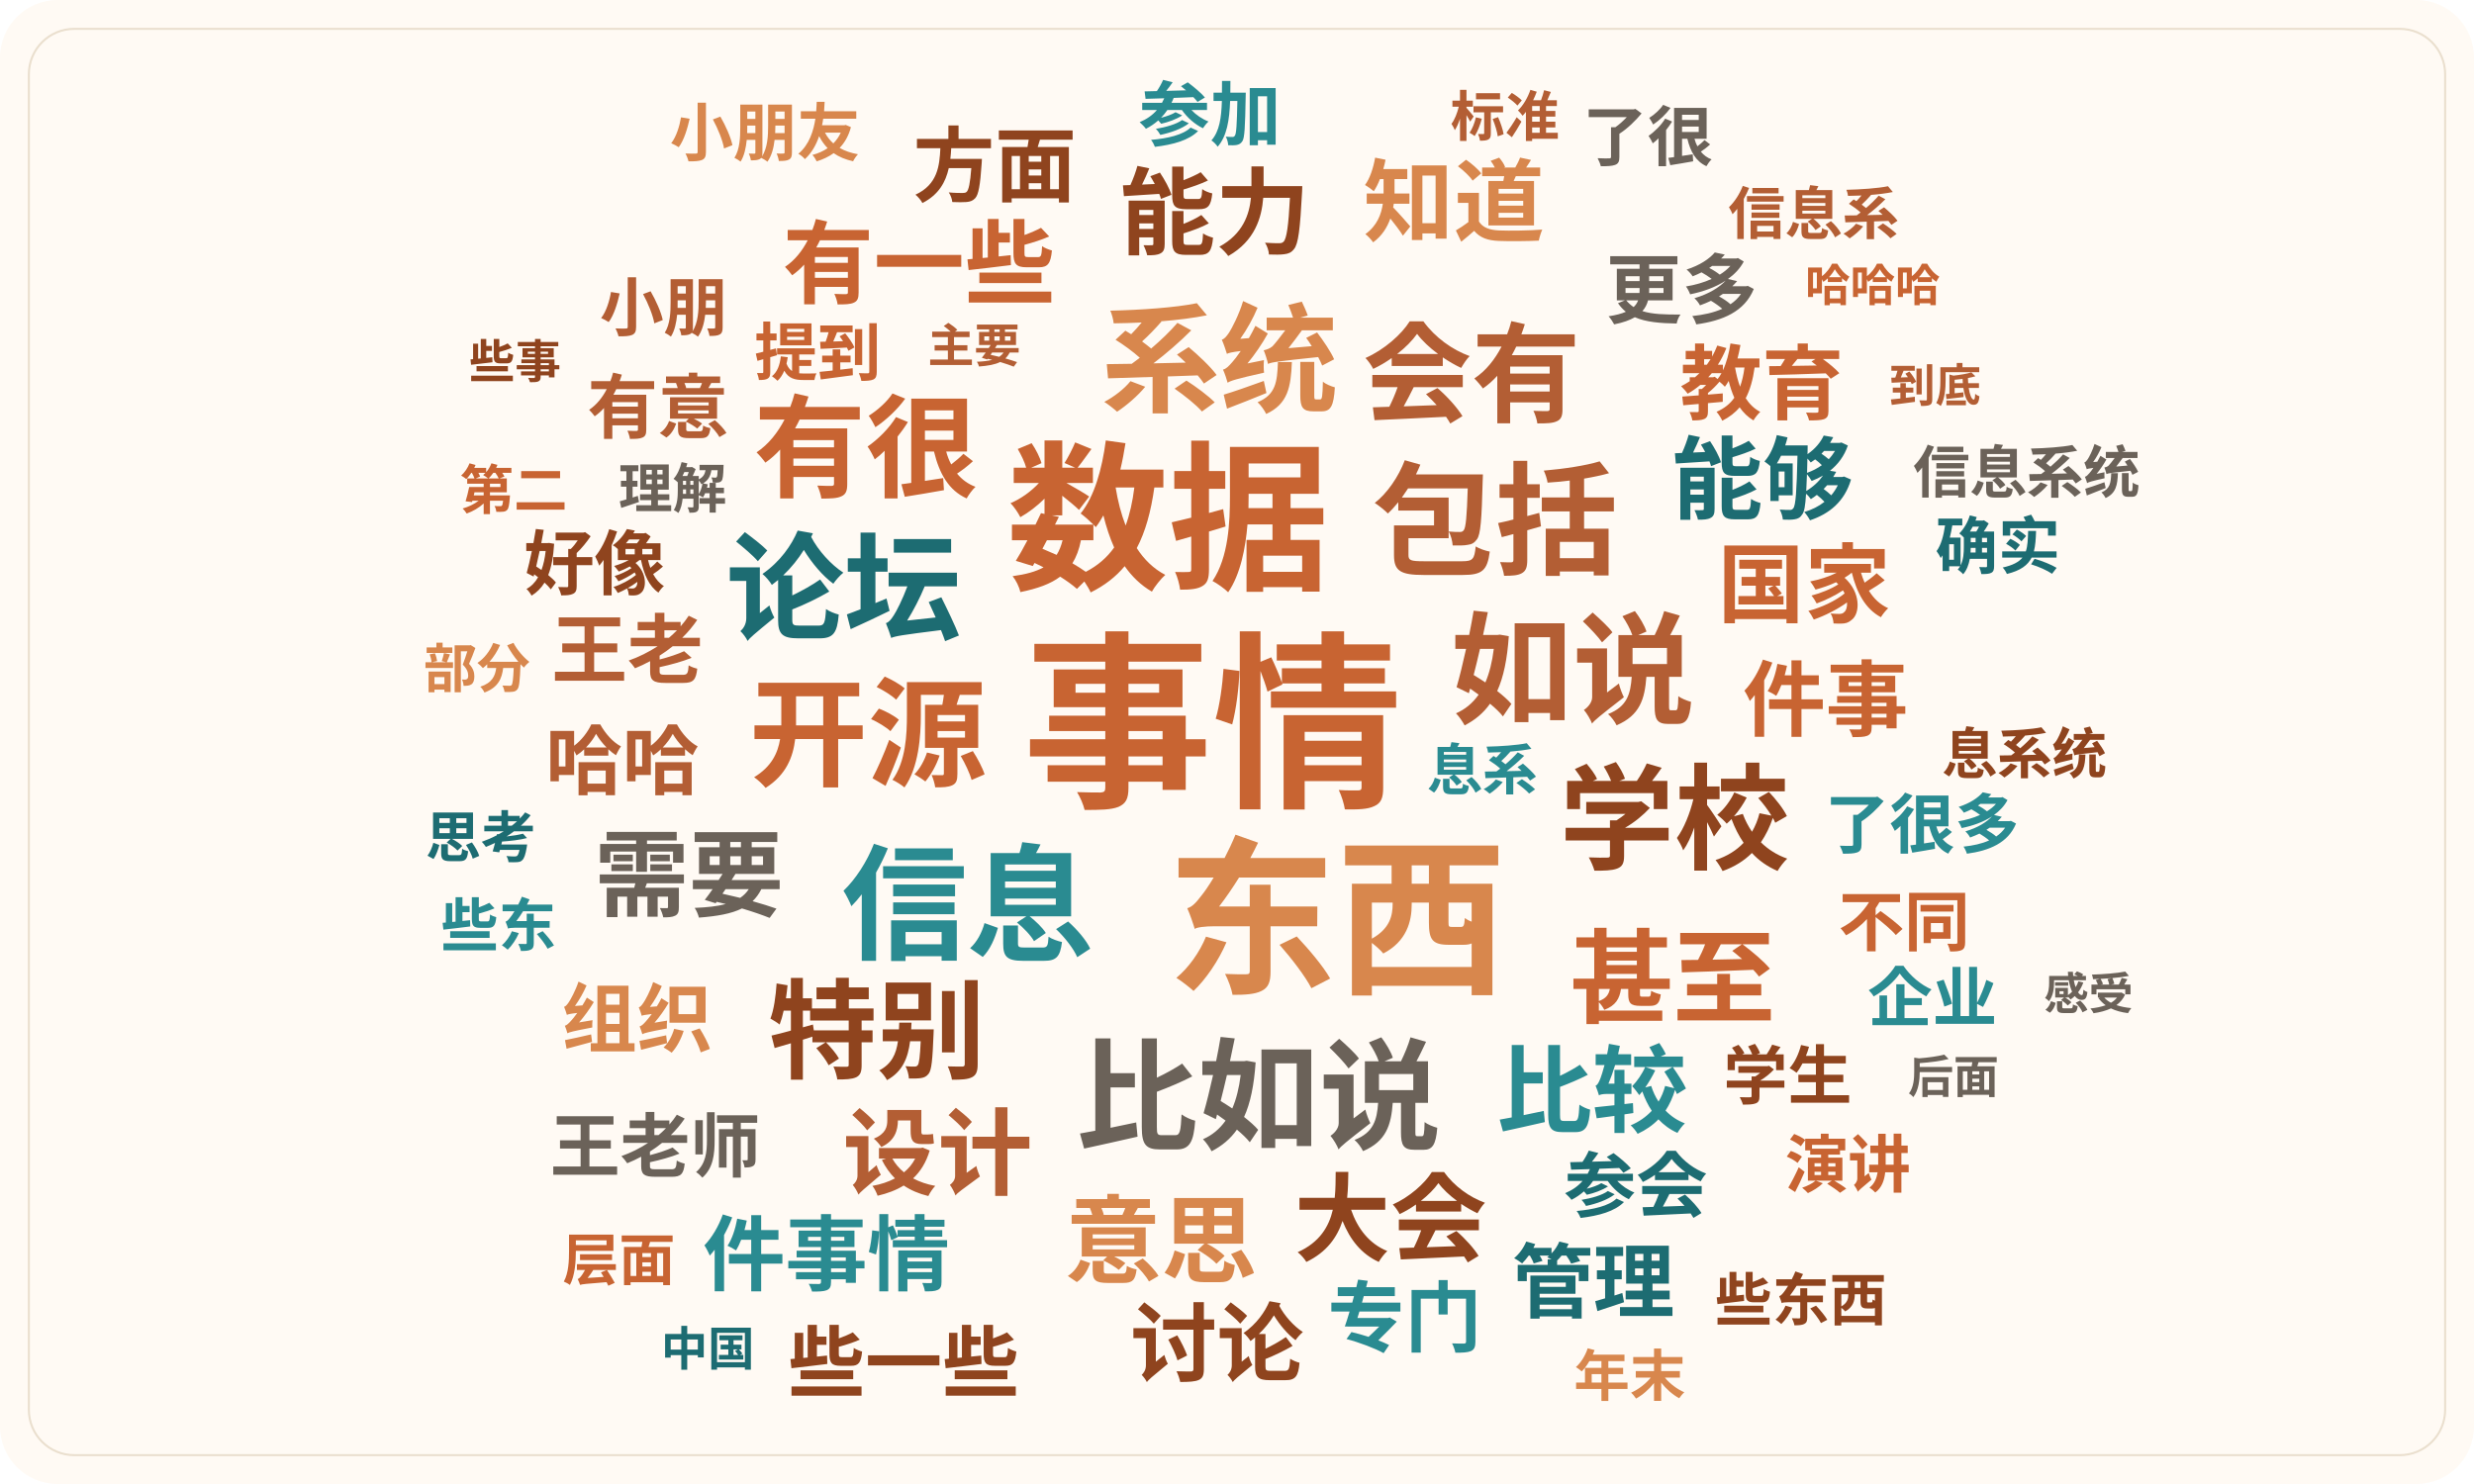
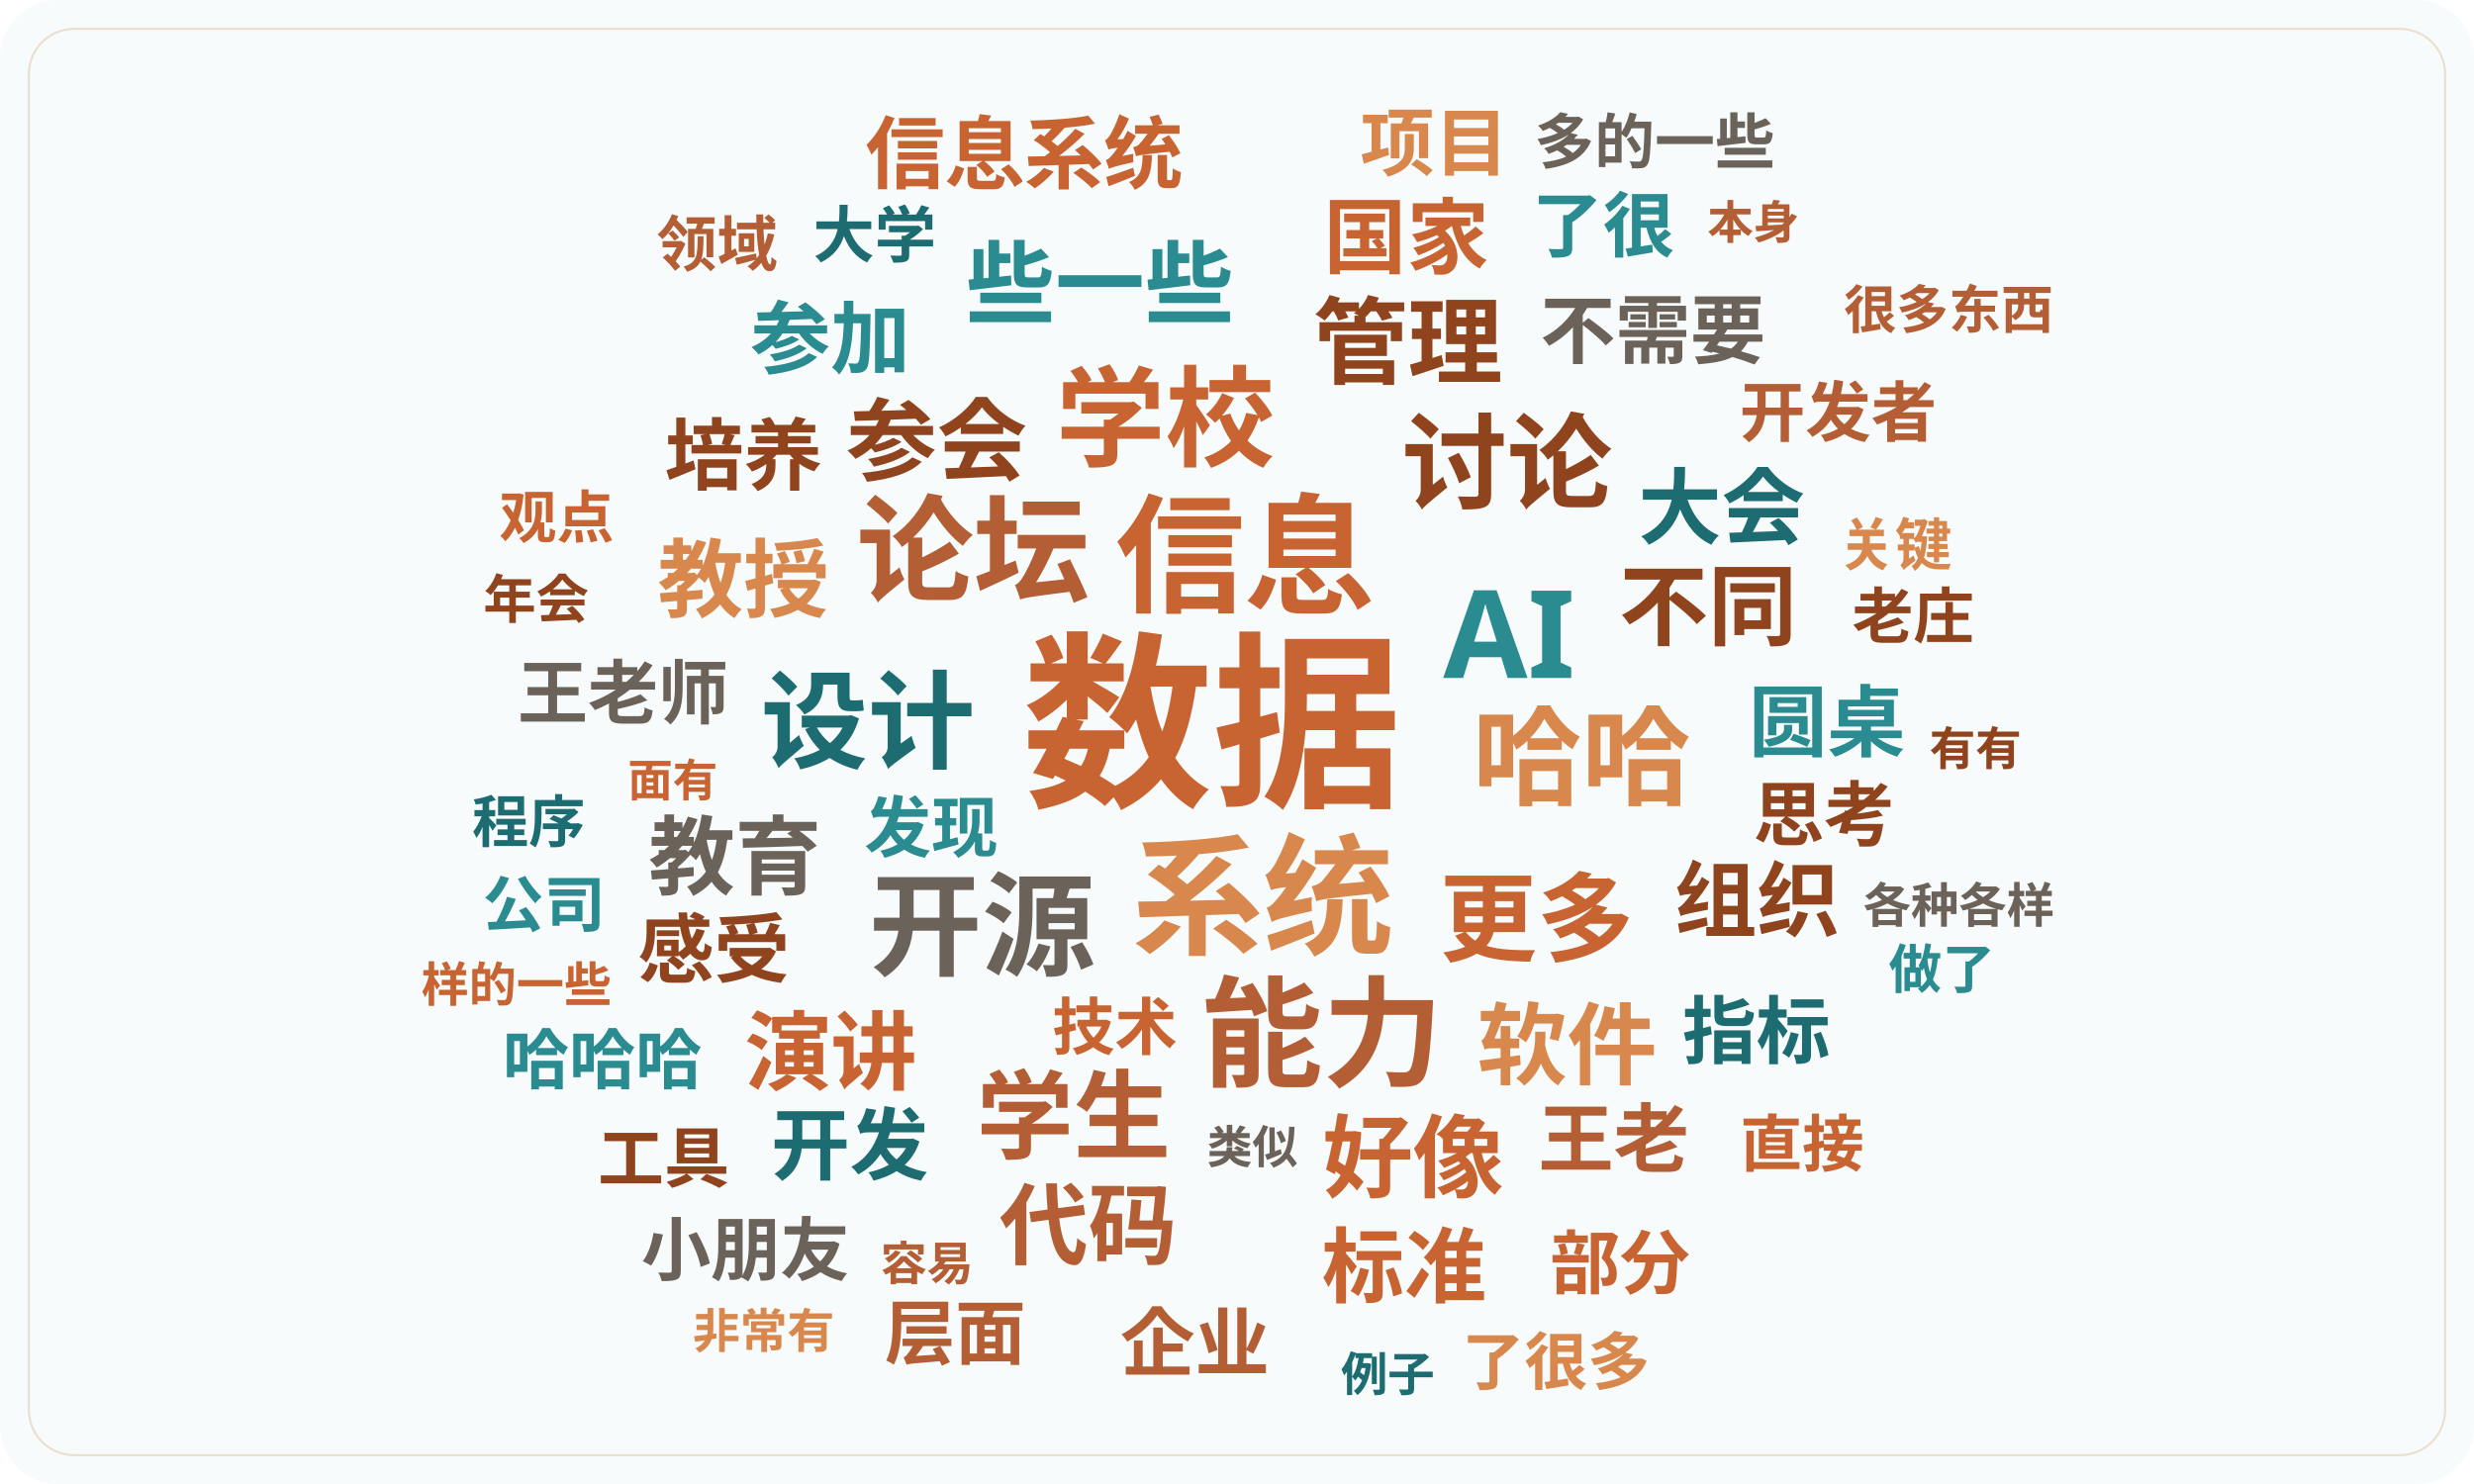
<svg xmlns="http://www.w3.org/2000/svg" viewBox="0 0 1200 720" width="1200" height="720" role="img" aria-labelledby="title desc">
-   <rect width="100%" height="100%" rx="28" fill="#fffaf4" />
+   <rect width="100%" height="100%" rx="28" fill="#f7fbfb" />
  <rect x="14" y="14" width="1172" height="692" rx="22" fill="none" stroke="#eadfce" />
-   <text x="1013.1" y="482.3" font-size="21.6" fill="#6b6259" text-anchor="middle" dominant-baseline="middle" font-family="IBM Plex Sans, PingFang SC, Hiragino Sans GB, Microsoft YaHei, sans-serif" font-weight="700">感受</text>
-   <text x="908.3" y="138.5" font-size="21.8" fill="#c86432" text-anchor="middle" dominant-baseline="middle" font-family="IBM Plex Sans, PingFang SC, Hiragino Sans GB, Microsoft YaHei, sans-serif" font-weight="700">哈哈哈</text>
-   <text x="947.5" y="522.6" font-size="22.0" fill="#6b6259" text-anchor="middle" dominant-baseline="middle" font-family="IBM Plex Sans, PingFang SC, Hiragino Sans GB, Microsoft YaHei, sans-serif" font-weight="700">后面</text>
-   <text x="938.7" y="187.2" font-size="22.2" fill="#b35e34" text-anchor="middle" dominant-baseline="middle" font-family="IBM Plex Sans, PingFang SC, Hiragino Sans GB, Microsoft YaHei, sans-serif" font-weight="700">到底</text>
-   <text x="249.8" y="175.6" font-size="22.3" fill="#8f441e" text-anchor="middle" dominant-baseline="middle" font-family="IBM Plex Sans, PingFang SC, Hiragino Sans GB, Microsoft YaHei, sans-serif" font-weight="700">些事</text>
-   <text x="472.5" y="167.9" font-size="22.5" fill="#b35e34" text-anchor="middle" dominant-baseline="middle" font-family="IBM Plex Sans, PingFang SC, Hiragino Sans GB, Microsoft YaHei, sans-serif" font-weight="700">主要</text>
-   <text x="343.3" y="654.6" font-size="22.7" fill="#1d6c72" text-anchor="middle" dominant-baseline="middle" font-family="IBM Plex Sans, PingFang SC, Hiragino Sans GB, Microsoft YaHei, sans-serif" font-weight="700">中国</text>
-   <text x="231.3" y="324.5" font-size="25.8" fill="#d8874d" text-anchor="middle" dominant-baseline="middle" font-family="IBM Plex Sans, PingFang SC, Hiragino Sans GB, Microsoft YaHei, sans-serif" font-weight="700">部分</text>
-   <text x="249.2" y="238.0" font-size="26.0" fill="#c86432" text-anchor="middle" dominant-baseline="middle" font-family="IBM Plex Sans, PingFang SC, Hiragino Sans GB, Microsoft YaHei, sans-serif" font-weight="700">第二</text>
-   <text x="326.2" y="237.3" font-size="26.2" fill="#6b6259" text-anchor="middle" dominant-baseline="middle" font-family="IBM Plex Sans, PingFang SC, Hiragino Sans GB, Microsoft YaHei, sans-serif" font-weight="700">理解</text>
-   <text x="730.0" y="56.8" font-size="26.4" fill="#b35e34" text-anchor="middle" dominant-baseline="middle" font-family="IBM Plex Sans, PingFang SC, Hiragino Sans GB, Microsoft YaHei, sans-serif" font-weight="700">标准</text>
-   <text x="982.0" y="365.9" font-size="26.6" fill="#8f441e" text-anchor="middle" dominant-baseline="middle" font-family="IBM Plex Sans, PingFang SC, Hiragino Sans GB, Microsoft YaHei, sans-serif" font-weight="700">息系统</text>
-   <text x="719.0" y="373.7" font-size="26.7" fill="#2a8b91" text-anchor="middle" dominant-baseline="middle" font-family="IBM Plex Sans, PingFang SC, Hiragino Sans GB, Microsoft YaHei, sans-serif" font-weight="700">息系</text>
-   <text x="233.3" y="406.5" font-size="26.9" fill="#1d6c72" text-anchor="middle" dominant-baseline="middle" font-family="IBM Plex Sans, PingFang SC, Hiragino Sans GB, Microsoft YaHei, sans-serif" font-weight="700">思考</text>
-   <text x="790.5" y="667.8" font-size="27.1" fill="#d8874d" text-anchor="middle" dominant-baseline="middle" font-family="IBM Plex Sans, PingFang SC, Hiragino Sans GB, Microsoft YaHei, sans-serif" font-weight="700">年末</text>
-   <text x="300.2" y="611.5" font-size="27.3" fill="#c86432" text-anchor="middle" dominant-baseline="middle" font-family="IBM Plex Sans, PingFang SC, Hiragino Sans GB, Microsoft YaHei, sans-serif" font-weight="700">层面</text>
-   <text x="983.0" y="229.4" font-size="27.5" fill="#6b6259" text-anchor="middle" dominant-baseline="middle" font-family="IBM Plex Sans, PingFang SC, Hiragino Sans GB, Microsoft YaHei, sans-serif" font-weight="700">信息系统</text>
-   <text x="879.7" y="103.9" font-size="27.6" fill="#b35e34" text-anchor="middle" dominant-baseline="middle" font-family="IBM Plex Sans, PingFang SC, Hiragino Sans GB, Microsoft YaHei, sans-serif" font-weight="700">信息系</text>
-   <text x="873.5" y="631.0" font-size="27.8" fill="#8f441e" text-anchor="middle" dominant-baseline="middle" font-family="IBM Plex Sans, PingFang SC, Hiragino Sans GB, Microsoft YaHei, sans-serif" font-weight="700">些东西</text>
-   <text x="241.8" y="449.3" font-size="28.0" fill="#2a8b91" text-anchor="middle" dominant-baseline="middle" font-family="IBM Plex Sans, PingFang SC, Hiragino Sans GB, Microsoft YaHei, sans-serif" font-weight="700">些东</text>
-   <text x="969.1" y="265.2" font-size="30.3" fill="#1d6c72" text-anchor="middle" dominant-baseline="middle" font-family="IBM Plex Sans, PingFang SC, Hiragino Sans GB, Microsoft YaHei, sans-serif" font-weight="700">确实</text>
-   <text x="896.3" y="565.3" font-size="30.5" fill="#c86432" text-anchor="middle" dominant-baseline="middle" font-family="IBM Plex Sans, PingFang SC, Hiragino Sans GB, Microsoft YaHei, sans-serif" font-weight="700">演讲</text>
-   <text x="396.6" y="171.3" font-size="30.7" fill="#c86432" text-anchor="middle" dominant-baseline="middle" font-family="IBM Plex Sans, PingFang SC, Hiragino Sans GB, Microsoft YaHei, sans-serif" font-weight="700">提到</text>
-   <text x="371.1" y="64.8" font-size="30.8" fill="#d8874d" text-anchor="middle" dominant-baseline="middle" font-family="IBM Plex Sans, PingFang SC, Hiragino Sans GB, Microsoft YaHei, sans-serif" font-weight="700">小朋友</text>
-   <text x="321.9" y="149.6" font-size="31.0" fill="#b35e34" text-anchor="middle" dominant-baseline="middle" font-family="IBM Plex Sans, PingFang SC, Hiragino Sans GB, Microsoft YaHei, sans-serif" font-weight="700">小朋</text>
-   <text x="867.1" y="522.2" font-size="31.2" fill="#8f441e" text-anchor="middle" dominant-baseline="middle" font-family="IBM Plex Sans, PingFang SC, Hiragino Sans GB, Microsoft YaHei, sans-serif" font-weight="700">学生</text>
-   <text x="937.3" y="484.4" font-size="31.4" fill="#2a8b91" text-anchor="middle" dominant-baseline="middle" font-family="IBM Plex Sans, PingFang SC, Hiragino Sans GB, Microsoft YaHei, sans-serif" font-weight="700">企业</text>
-   <text x="932.3" y="400.3" font-size="31.6" fill="#2a8b91" text-anchor="middle" dominant-baseline="middle" font-family="IBM Plex Sans, PingFang SC, Hiragino Sans GB, Microsoft YaHei, sans-serif" font-weight="700">了很多</text>
-   <text x="799.1" y="66.7" font-size="31.7" fill="#6b6259" text-anchor="middle" dominant-baseline="middle" font-family="IBM Plex Sans, PingFang SC, Hiragino Sans GB, Microsoft YaHei, sans-serif" font-weight="700">了很</text>
-   <text x="923.6" y="447.6" font-size="31.9" fill="#c86432" text-anchor="middle" dominant-baseline="middle" font-family="IBM Plex Sans, PingFang SC, Hiragino Sans GB, Microsoft YaHei, sans-serif" font-weight="700">不同</text>
-   <text x="317.8" y="556.5" font-size="34.0" fill="#6b6259" text-anchor="middle" dominant-baseline="middle" font-family="IBM Plex Sans, PingFang SC, Hiragino Sans GB, Microsoft YaHei, sans-serif" font-weight="700">王老师</text>
-   <text x="319.1" y="197.9" font-size="34.2" fill="#b35e34" text-anchor="middle" dominant-baseline="middle" font-family="IBM Plex Sans, PingFang SC, Hiragino Sans GB, Microsoft YaHei, sans-serif" font-weight="700">有意</text>
-   <text x="288.3" y="273.8" font-size="34.3" fill="#8f441e" text-anchor="middle" dominant-baseline="middle" font-family="IBM Plex Sans, PingFang SC, Hiragino Sans GB, Microsoft YaHei, sans-serif" font-weight="700">好像</text>
-   <text x="586.9" y="56.0" font-size="34.5" fill="#2a8b91" text-anchor="middle" dominant-baseline="middle" font-family="IBM Plex Sans, PingFang SC, Hiragino Sans GB, Microsoft YaHei, sans-serif" font-weight="700">参加</text>
-   <text x="793.5" y="575.6" font-size="34.7" fill="#1d6c72" text-anchor="middle" dominant-baseline="middle" font-family="IBM Plex Sans, PingFang SC, Hiragino Sans GB, Microsoft YaHei, sans-serif" font-weight="700">参会</text>
-   <text x="309.0" y="494.7" font-size="36.6" fill="#d8874d" text-anchor="middle" dominant-baseline="middle" font-family="IBM Plex Sans, PingFang SC, Hiragino Sans GB, Microsoft YaHei, sans-serif" font-weight="700">组织</text>
-   <text x="304.3" y="315.7" font-size="36.8" fill="#b35e34" text-anchor="middle" dominant-baseline="middle" font-family="IBM Plex Sans, PingFang SC, Hiragino Sans GB, Microsoft YaHei, sans-serif" font-weight="700">王老</text>
-   <text x="815.8" y="141.1" font-size="37.0" fill="#6b6259" text-anchor="middle" dominant-baseline="middle" font-family="IBM Plex Sans, PingFang SC, Hiragino Sans GB, Microsoft YaHei, sans-serif" font-weight="700">更多</text>
-   <text x="301.8" y="369.5" font-size="37.2" fill="#b35e34" text-anchor="middle" dominant-baseline="middle" font-family="IBM Plex Sans, PingFang SC, Hiragino Sans GB, Microsoft YaHei, sans-serif" font-weight="700">哈哈</text>
-   <text x="438.3" y="661.5" font-size="37.4" fill="#8f441e" text-anchor="middle" dominant-baseline="middle" font-family="IBM Plex Sans, PingFang SC, Hiragino Sans GB, Microsoft YaHei, sans-serif" font-weight="700">些一些</text>
-   <text x="681.4" y="639.8" font-size="37.5" fill="#2a8b91" text-anchor="middle" dominant-baseline="middle" font-family="IBM Plex Sans, PingFang SC, Hiragino Sans GB, Microsoft YaHei, sans-serif" font-weight="700">专门</text>
-   <text x="772.8" y="622.4" font-size="39.4" fill="#1d6c72" text-anchor="middle" dominant-baseline="middle" font-family="IBM Plex Sans, PingFang SC, Hiragino Sans GB, Microsoft YaHei, sans-serif" font-weight="700">管理</text>
-   <text x="482.5" y="80.8" font-size="39.6" fill="#8f441e" text-anchor="middle" dominant-baseline="middle" font-family="IBM Plex Sans, PingFang SC, Hiragino Sans GB, Microsoft YaHei, sans-serif" font-weight="700">方面</text>
-   <text x="854.6" y="186.5" font-size="39.7" fill="#c86432" text-anchor="middle" dominant-baseline="middle" font-family="IBM Plex Sans, PingFang SC, Hiragino Sans GB, Microsoft YaHei, sans-serif" font-weight="700">教育</text>
-   <text x="400.8" y="609.0" font-size="39.9" fill="#2a8b91" text-anchor="middle" dominant-baseline="middle" font-family="IBM Plex Sans, PingFang SC, Hiragino Sans GB, Microsoft YaHei, sans-serif" font-weight="700">件事情</text>
-   <text x="885.5" y="339.9" font-size="40.1" fill="#c86432" text-anchor="middle" dominant-baseline="middle" font-family="IBM Plex Sans, PingFang SC, Hiragino Sans GB, Microsoft YaHei, sans-serif" font-weight="700">件事</text>
-   <text x="590.3" y="652.4" font-size="41.9" fill="#8f441e" text-anchor="middle" dominant-baseline="middle" font-family="IBM Plex Sans, PingFang SC, Hiragino Sans GB, Microsoft YaHei, sans-serif" font-weight="700">讨论</text>
-   <text x="875.2" y="284.0" font-size="42.0" fill="#c86432" text-anchor="middle" dominant-baseline="middle" font-family="IBM Plex Sans, PingFang SC, Hiragino Sans GB, Microsoft YaHei, sans-serif" font-weight="700">国家</text>
-   <text x="854.9" y="233.0" font-size="43.8" fill="#1d6c72" text-anchor="middle" dominant-baseline="middle" font-family="IBM Plex Sans, PingFang SC, Hiragino Sans GB, Microsoft YaHei, sans-serif" font-weight="700">能够</text>
-   <text x="705.2" y="98.4" font-size="43.9" fill="#d8874d" text-anchor="middle" dominant-baseline="middle" font-family="IBM Plex Sans, PingFang SC, Hiragino Sans GB, Microsoft YaHei, sans-serif" font-weight="700">知道</text>
-   <text x="445.8" y="128.3" font-size="44.1" fill="#c86432" text-anchor="middle" dominant-baseline="middle" font-family="IBM Plex Sans, PingFang SC, Hiragino Sans GB, Microsoft YaHei, sans-serif" font-weight="700">有一些</text>
-   <text x="334.2" y="425.0" font-size="45.8" fill="#6b6259" text-anchor="middle" dominant-baseline="middle" font-family="IBM Plex Sans, PingFang SC, Hiragino Sans GB, Microsoft YaHei, sans-serif" font-weight="700">需要</text>
-   <text x="454.8" y="560.0" font-size="46.0" fill="#b35e34" text-anchor="middle" dominant-baseline="middle" font-family="IBM Plex Sans, PingFang SC, Hiragino Sans GB, Microsoft YaHei, sans-serif" font-weight="700">设计</text>
-   <text x="589.4" y="103.7" font-size="46.1" fill="#8f441e" text-anchor="middle" dominant-baseline="middle" font-family="IBM Plex Sans, PingFang SC, Hiragino Sans GB, Microsoft YaHei, sans-serif" font-weight="700">能力</text>
-   <text x="772.2" y="529.6" font-size="46.3" fill="#2a8b91" text-anchor="middle" dominant-baseline="middle" font-family="IBM Plex Sans, PingFang SC, Hiragino Sans GB, Microsoft YaHei, sans-serif" font-weight="700">比较</text>
-   <text x="563.2" y="602.5" font-size="46.5" fill="#d8874d" text-anchor="middle" dominant-baseline="middle" font-family="IBM Plex Sans, PingFang SC, Hiragino Sans GB, Microsoft YaHei, sans-serif" font-weight="700">意思</text>
-   <text x="674.4" y="591.9" font-size="46.7" fill="#8f441e" text-anchor="middle" dominant-baseline="middle" font-family="IBM Plex Sans, PingFang SC, Hiragino Sans GB, Microsoft YaHei, sans-serif" font-weight="700">大会</text>
-   <text x="811.4" y="475.0" font-size="49.7" fill="#c86432" text-anchor="middle" dominant-baseline="middle" font-family="IBM Plex Sans, PingFang SC, Hiragino Sans GB, Microsoft YaHei, sans-serif" font-weight="700">甚至</text>
-   <text x="425.4" y="500.7" font-size="52.6" fill="#8f441e" text-anchor="middle" dominant-baseline="middle" font-family="IBM Plex Sans, PingFang SC, Hiragino Sans GB, Microsoft YaHei, sans-serif" font-weight="700">特别</text>
-   <text x="713.8" y="182.2" font-size="52.8" fill="#b35e34" text-anchor="middle" dominant-baseline="middle" font-family="IBM Plex Sans, PingFang SC, Hiragino Sans GB, Microsoft YaHei, sans-serif" font-weight="700">会有</text>
-   <text x="419.9" y="218.0" font-size="54.3" fill="#c86432" text-anchor="middle" dominant-baseline="middle" font-family="IBM Plex Sans, PingFang SC, Hiragino Sans GB, Microsoft YaHei, sans-serif" font-weight="700">有很</text>
-   <text x="812.2" y="397.9" font-size="55.8" fill="#8f441e" text-anchor="middle" dominant-baseline="middle" font-family="IBM Plex Sans, PingFang SC, Hiragino Sans GB, Microsoft YaHei, sans-serif" font-weight="700">学校</text>
-   <text x="409.4" y="286.2" font-size="57.2" fill="#1d6c72" text-anchor="middle" dominant-baseline="middle" font-family="IBM Plex Sans, PingFang SC, Hiragino Sans GB, Microsoft YaHei, sans-serif" font-weight="700">论坛</text>
-   <text x="591.6" y="175.3" font-size="57.4" fill="#d8874d" text-anchor="middle" dominant-baseline="middle" font-family="IBM Plex Sans, PingFang SC, Hiragino Sans GB, Microsoft YaHei, sans-serif" font-weight="700">系统</text>
-   <text x="420.9" y="356.7" font-size="57.6" fill="#c86432" text-anchor="middle" dominant-baseline="middle" font-family="IBM Plex Sans, PingFang SC, Hiragino Sans GB, Microsoft YaHei, sans-serif" font-weight="700">开源</text>
-   <text x="610.4" y="532.6" font-size="59.0" fill="#6b6259" text-anchor="middle" dominant-baseline="middle" font-family="IBM Plex Sans, PingFang SC, Hiragino Sans GB, Microsoft YaHei, sans-serif" font-weight="700">比如说</text>
-   <text x="762.8" y="325.9" font-size="59.2" fill="#b35e34" text-anchor="middle" dominant-baseline="middle" font-family="IBM Plex Sans, PingFang SC, Hiragino Sans GB, Microsoft YaHei, sans-serif" font-weight="700">如说</text>
-   <text x="725.1" y="253.3" font-size="59.4" fill="#b35e34" text-anchor="middle" dominant-baseline="middle" font-family="IBM Plex Sans, PingFang SC, Hiragino Sans GB, Microsoft YaHei, sans-serif" font-weight="700">包括</text>
-   <text x="469.2" y="439.6" font-size="60.8" fill="#2a8b91" text-anchor="middle" dominant-baseline="middle" font-family="IBM Plex Sans, PingFang SC, Hiragino Sans GB, Microsoft YaHei, sans-serif" font-weight="700">信息</text>
-   <text x="566.7" y="252.8" font-size="78.2" fill="#c86432" text-anchor="middle" dominant-baseline="middle" font-family="IBM Plex Sans, PingFang SC, Hiragino Sans GB, Microsoft YaHei, sans-serif" font-weight="700">数据</text>
-   <text x="648.4" y="447.0" font-size="82.6" fill="#d8874d" text-anchor="middle" dominant-baseline="middle" font-family="IBM Plex Sans, PingFang SC, Hiragino Sans GB, Microsoft YaHei, sans-serif" font-weight="700">东西</text>
-   <text x="588.1" y="352.3" font-size="92.0" fill="#c86432" text-anchor="middle" dominant-baseline="middle" font-family="IBM Plex Sans, PingFang SC, Hiragino Sans GB, Microsoft YaHei, sans-serif" font-weight="700">事情</text>
+   <text x="326.3" y="378.8" font-size="21.8" fill="#c86432" text-anchor="middle" dominant-baseline="middle" font-family="IBM Plex Sans, PingFang SC, Hiragino Sans GB, Microsoft YaHei, sans-serif" font-weight="700">面有</text>
+   <text x="607.4" y="556.7" font-size="22.0" fill="#6b6259" text-anchor="middle" dominant-baseline="middle" font-family="IBM Plex Sans, PingFang SC, Hiragino Sans GB, Microsoft YaHei, sans-serif" font-weight="700">类似</text>
+   <text x="850.4" y="108.1" font-size="22.2" fill="#b35e34" text-anchor="middle" dominant-baseline="middle" font-family="IBM Plex Sans, PingFang SC, Hiragino Sans GB, Microsoft YaHei, sans-serif" font-weight="700">本身</text>
+   <text x="958.2" y="363.4" font-size="22.3" fill="#8f441e" text-anchor="middle" dominant-baseline="middle" font-family="IBM Plex Sans, PingFang SC, Hiragino Sans GB, Microsoft YaHei, sans-serif" font-weight="700">有有</text>
+   <text x="449.6" y="613.2" font-size="22.5" fill="#b35e34" text-anchor="middle" dominant-baseline="middle" font-family="IBM Plex Sans, PingFang SC, Hiragino Sans GB, Microsoft YaHei, sans-serif" font-weight="700">容易</text>
+   <text x="673.1" y="666.9" font-size="22.7" fill="#1d6c72" text-anchor="middle" dominant-baseline="middle" font-family="IBM Plex Sans, PingFang SC, Hiragino Sans GB, Microsoft YaHei, sans-serif" font-weight="700">例子</text>
+   <text x="370.4" y="645.9" font-size="22.9" fill="#d8874d" text-anchor="middle" dominant-baseline="middle" font-family="IBM Plex Sans, PingFang SC, Hiragino Sans GB, Microsoft YaHei, sans-serif" font-weight="700">非常有</text>
+   <text x="250.5" y="477.9" font-size="23.1" fill="#c86432" text-anchor="middle" dominant-baseline="middle" font-family="IBM Plex Sans, PingFang SC, Hiragino Sans GB, Microsoft YaHei, sans-serif" font-weight="700">样的一些</text>
+   <text x="950.1" y="439.5" font-size="23.2" fill="#6b6259" text-anchor="middle" dominant-baseline="middle" font-family="IBM Plex Sans, PingFang SC, Hiragino Sans GB, Microsoft YaHei, sans-serif" font-weight="700">各种各样</text>
+   <text x="945.2" y="150.5" font-size="25.4" fill="#b35e34" text-anchor="middle" dominant-baseline="middle" font-family="IBM Plex Sans, PingFang SC, Hiragino Sans GB, Microsoft YaHei, sans-serif" font-weight="700">很多东西</text>
+   <text x="260.0" y="291.0" font-size="25.6" fill="#8f441e" text-anchor="middle" dominant-baseline="middle" font-family="IBM Plex Sans, PingFang SC, Hiragino Sans GB, Microsoft YaHei, sans-serif" font-weight="700">年会</text>
+   <text x="941.9" y="470.5" font-size="25.8" fill="#2a8b91" text-anchor="middle" dominant-baseline="middle" font-family="IBM Plex Sans, PingFang SC, Hiragino Sans GB, Microsoft YaHei, sans-serif" font-weight="700">做了</text>
+   <text x="256.4" y="399.0" font-size="27.4" fill="#1d6c72" text-anchor="middle" dominant-baseline="middle" font-family="IBM Plex Sans, PingFang SC, Hiragino Sans GB, Microsoft YaHei, sans-serif" font-weight="700">程序</text>
+   <text x="919.2" y="264.6" font-size="27.6" fill="#d8874d" text-anchor="middle" dominant-baseline="middle" font-family="IBM Plex Sans, PingFang SC, Hiragino Sans GB, Microsoft YaHei, sans-serif" font-weight="700">关键</text>
+   <text x="270.0" y="251.3" font-size="27.8" fill="#c86432" text-anchor="middle" dominant-baseline="middle" font-family="IBM Plex Sans, PingFang SC, Hiragino Sans GB, Microsoft YaHei, sans-serif" font-weight="700">观点</text>
+   <text x="802.6" y="69.1" font-size="29.2" fill="#6b6259" text-anchor="middle" dominant-baseline="middle" font-family="IBM Plex Sans, PingFang SC, Hiragino Sans GB, Microsoft YaHei, sans-serif" font-weight="700">多的一些</text>
+   <text x="347.8" y="118.7" font-size="29.4" fill="#b35e34" text-anchor="middle" dominant-baseline="middle" font-family="IBM Plex Sans, PingFang SC, Hiragino Sans GB, Microsoft YaHei, sans-serif" font-weight="700">领域</text>
+   <text x="928.0" y="299.3" font-size="29.6" fill="#8f441e" text-anchor="middle" dominant-baseline="middle" font-family="IBM Plex Sans, PingFang SC, Hiragino Sans GB, Microsoft YaHei, sans-serif" font-weight="700">老庄</text>
+   <text x="263.8" y="439.1" font-size="29.8" fill="#2a8b91" text-anchor="middle" dominant-baseline="middle" font-family="IBM Plex Sans, PingFang SC, Hiragino Sans GB, Microsoft YaHei, sans-serif" font-weight="700">公司</text>
+   <text x="424.2" y="114.3" font-size="29.9" fill="#1d6c72" text-anchor="middle" dominant-baseline="middle" font-family="IBM Plex Sans, PingFang SC, Hiragino Sans GB, Microsoft YaHei, sans-serif" font-weight="700">大学</text>
+   <text x="874.1" y="555.3" font-size="30.1" fill="#c86432" text-anchor="middle" dominant-baseline="middle" font-family="IBM Plex Sans, PingFang SC, Hiragino Sans GB, Microsoft YaHei, sans-serif" font-weight="700">直接</text>
+   <text x="540.7" y="498.6" font-size="30.3" fill="#c86432" text-anchor="middle" dominant-baseline="middle" font-family="IBM Plex Sans, PingFang SC, Hiragino Sans GB, Microsoft YaHei, sans-serif" font-weight="700">技术</text>
+   <text x="754.7" y="661.0" font-size="30.5" fill="#d8874d" text-anchor="middle" dominant-baseline="middle" font-family="IBM Plex Sans, PingFang SC, Hiragino Sans GB, Microsoft YaHei, sans-serif" font-weight="700">了很多</text>
+   <text x="891.6" y="200.4" font-size="31.9" fill="#b35e34" text-anchor="middle" dominant-baseline="middle" font-family="IBM Plex Sans, PingFang SC, Hiragino Sans GB, Microsoft YaHei, sans-serif" font-weight="700">开发者</text>
+   <text x="322.0" y="562.3" font-size="32.0" fill="#8f441e" text-anchor="middle" dominant-baseline="middle" font-family="IBM Plex Sans, PingFang SC, Hiragino Sans GB, Microsoft YaHei, sans-serif" font-weight="700">工具</text>
+   <text x="292.1" y="514.4" font-size="32.2" fill="#2a8b91" text-anchor="middle" dominant-baseline="middle" font-family="IBM Plex Sans, PingFang SC, Hiragino Sans GB, Microsoft YaHei, sans-serif" font-weight="700">哈哈哈</text>
+   <text x="451.7" y="401.9" font-size="32.4" fill="#2a8b91" text-anchor="middle" dominant-baseline="middle" font-family="IBM Plex Sans, PingFang SC, Hiragino Sans GB, Microsoft YaHei, sans-serif" font-weight="700">发现</text>
+   <text x="361.6" y="606.8" font-size="33.7" fill="#6b6259" text-anchor="middle" dominant-baseline="middle" font-family="IBM Plex Sans, PingFang SC, Hiragino Sans GB, Microsoft YaHei, sans-serif" font-weight="700">小朋友</text>
+   <text x="785.8" y="613.1" font-size="33.9" fill="#c86432" text-anchor="middle" dominant-baseline="middle" font-family="IBM Plex Sans, PingFang SC, Hiragino Sans GB, Microsoft YaHei, sans-serif" font-weight="700">部分</text>
+   <text x="302.2" y="336.6" font-size="34.1" fill="#6b6259" text-anchor="middle" dominant-baseline="middle" font-family="IBM Plex Sans, PingFang SC, Hiragino Sans GB, Microsoft YaHei, sans-serif" font-weight="700">王老师</text>
+   <text x="463.3" y="647.2" font-size="34.2" fill="#b35e34" text-anchor="middle" dominant-baseline="middle" font-family="IBM Plex Sans, PingFang SC, Hiragino Sans GB, Microsoft YaHei, sans-serif" font-weight="700">层面</text>
+   <text x="884.8" y="395.6" font-size="34.4" fill="#8f441e" text-anchor="middle" dominant-baseline="middle" font-family="IBM Plex Sans, PingFang SC, Hiragino Sans GB, Microsoft YaHei, sans-serif" font-weight="700">思考</text>
+   <text x="777.5" y="109.8" font-size="34.6" fill="#2a8b91" text-anchor="middle" dominant-baseline="middle" font-family="IBM Plex Sans, PingFang SC, Hiragino Sans GB, Microsoft YaHei, sans-serif" font-weight="700">了很</text>
+   <text x="851.9" y="500.6" font-size="35.9" fill="#1d6c72" text-anchor="middle" dominant-baseline="middle" font-family="IBM Plex Sans, PingFang SC, Hiragino Sans GB, Microsoft YaHei, sans-serif" font-weight="700">指标</text>
+   <text x="695.8" y="69.8" font-size="36.0" fill="#d8874d" text-anchor="middle" dominant-baseline="middle" font-family="IBM Plex Sans, PingFang SC, Hiragino Sans GB, Microsoft YaHei, sans-serif" font-weight="700">项目</text>
+   <text x="579.6" y="652.0" font-size="36.2" fill="#b35e34" text-anchor="middle" dominant-baseline="middle" font-family="IBM Plex Sans, PingFang SC, Hiragino Sans GB, Microsoft YaHei, sans-serif" font-weight="700">企业</text>
+   <text x="801.7" y="160.7" font-size="36.4" fill="#6b6259" text-anchor="middle" dominant-baseline="middle" font-family="IBM Plex Sans, PingFang SC, Hiragino Sans GB, Microsoft YaHei, sans-serif" font-weight="700">不需要</text>
+   <text x="782.7" y="553.0" font-size="36.6" fill="#b35e34" text-anchor="middle" dominant-baseline="middle" font-family="IBM Plex Sans, PingFang SC, Hiragino Sans GB, Microsoft YaHei, sans-serif" font-weight="700">王老</text>
+   <text x="346.3" y="461.1" font-size="36.8" fill="#8f441e" text-anchor="middle" dominant-baseline="middle" font-family="IBM Plex Sans, PingFang SC, Hiragino Sans GB, Microsoft YaHei, sans-serif" font-weight="700">感受</text>
+   <text x="886.2" y="350.8" font-size="38.0" fill="#2a8b91" text-anchor="middle" dominant-baseline="middle" font-family="IBM Plex Sans, PingFang SC, Hiragino Sans GB, Microsoft YaHei, sans-serif" font-weight="700">圆桌</text>
+   <text x="412.2" y="556.0" font-size="38.2" fill="#1d6c72" text-anchor="middle" dominant-baseline="middle" font-family="IBM Plex Sans, PingFang SC, Hiragino Sans GB, Microsoft YaHei, sans-serif" font-weight="700">开发</text>
+   <text x="360.7" y="221.3" font-size="38.3" fill="#8f441e" text-anchor="middle" dominant-baseline="middle" font-family="IBM Plex Sans, PingFang SC, Hiragino Sans GB, Microsoft YaHei, sans-serif" font-weight="700">培养</text>
+   <text x="496.8" y="75.0" font-size="38.5" fill="#c86432" text-anchor="middle" dominant-baseline="middle" font-family="IBM Plex Sans, PingFang SC, Hiragino Sans GB, Microsoft YaHei, sans-serif" font-weight="700">信息系统</text>
+   <text x="402.8" y="164.7" font-size="38.7" fill="#2a8b91" text-anchor="middle" dominant-baseline="middle" font-family="IBM Plex Sans, PingFang SC, Hiragino Sans GB, Microsoft YaHei, sans-serif" font-weight="700">参加</text>
+   <text x="681.1" y="614.9" font-size="39.9" fill="#c86432" text-anchor="middle" dominant-baseline="middle" font-family="IBM Plex Sans, PingFang SC, Hiragino Sans GB, Microsoft YaHei, sans-serif" font-weight="700">标准</text>
+   <text x="852.2" y="437.2" font-size="40.1" fill="#8f441e" text-anchor="middle" dominant-baseline="middle" font-family="IBM Plex Sans, PingFang SC, Hiragino Sans GB, Microsoft YaHei, sans-serif" font-weight="700">组织</text>
+   <text x="682.2" y="115.5" font-size="40.2" fill="#c86432" text-anchor="middle" dominant-baseline="middle" font-family="IBM Plex Sans, PingFang SC, Hiragino Sans GB, Microsoft YaHei, sans-serif" font-weight="700">国家</text>
+   <text x="835.0" y="246.7" font-size="40.4" fill="#1d6c72" text-anchor="middle" dominant-baseline="middle" font-family="IBM Plex Sans, PingFang SC, Hiragino Sans GB, Microsoft YaHei, sans-serif" font-weight="700">大会</text>
+   <text x="360.6" y="281.6" font-size="41.6" fill="#d8874d" text-anchor="middle" dominant-baseline="middle" font-family="IBM Plex Sans, PingFang SC, Hiragino Sans GB, Microsoft YaHei, sans-serif" font-weight="700">教授</text>
+   <text x="402.9" y="510.9" font-size="41.8" fill="#c86432" text-anchor="middle" dominant-baseline="middle" font-family="IBM Plex Sans, PingFang SC, Hiragino Sans GB, Microsoft YaHei, sans-serif" font-weight="700">演讲</text>
+   <text x="356.5" y="416.1" font-size="41.9" fill="#6b6259" text-anchor="middle" dominant-baseline="middle" font-family="IBM Plex Sans, PingFang SC, Hiragino Sans GB, Microsoft YaHei, sans-serif" font-weight="700">教育</text>
+   <text x="527.8" y="595.0" font-size="43.1" fill="#b35e34" text-anchor="middle" dominant-baseline="middle" font-family="IBM Plex Sans, PingFang SC, Hiragino Sans GB, Microsoft YaHei, sans-serif" font-weight="700">代码</text>
+   <text x="828.5" y="294.6" font-size="43.2" fill="#8f441e" text-anchor="middle" dominant-baseline="middle" font-family="IBM Plex Sans, PingFang SC, Hiragino Sans GB, Microsoft YaHei, sans-serif" font-weight="700">不同</text>
+   <text x="533.5" y="138.1" font-size="43.4" fill="#2a8b91" text-anchor="middle" dominant-baseline="middle" font-family="IBM Plex Sans, PingFang SC, Hiragino Sans GB, Microsoft YaHei, sans-serif" font-weight="700">些一些</text>
+   <text x="760.1" y="507.5" font-size="43.6" fill="#d8874d" text-anchor="middle" dominant-baseline="middle" font-family="IBM Plex Sans, PingFang SC, Hiragino Sans GB, Microsoft YaHei, sans-serif" font-weight="700">软件</text>
+   <text x="454.4" y="214.4" font-size="43.8" fill="#8f441e" text-anchor="middle" dominant-baseline="middle" font-family="IBM Plex Sans, PingFang SC, Hiragino Sans GB, Microsoft YaHei, sans-serif" font-weight="700">参会</text>
+   <text x="685.3" y="562.1" font-size="44.0" fill="#c86432" text-anchor="middle" dominant-baseline="middle" font-family="IBM Plex Sans, PingFang SC, Hiragino Sans GB, Microsoft YaHei, sans-serif" font-weight="700">好像</text>
+   <text x="682.8" y="166.5" font-size="46.0" fill="#8f441e" text-anchor="middle" dominant-baseline="middle" font-family="IBM Plex Sans, PingFang SC, Hiragino Sans GB, Microsoft YaHei, sans-serif" font-weight="700">管理</text>
+   <text x="520.7" y="542.0" font-size="47.1" fill="#b35e34" text-anchor="middle" dominant-baseline="middle" font-family="IBM Plex Sans, PingFang SC, Hiragino Sans GB, Microsoft YaHei, sans-serif" font-weight="700">学生</text>
+   <text x="745.5" y="446.3" font-size="47.3" fill="#c86432" text-anchor="middle" dominant-baseline="middle" font-family="IBM Plex Sans, PingFang SC, Hiragino Sans GB, Microsoft YaHei, sans-serif" font-weight="700">更多</text>
+   <text x="731.0" y="225.2" font-size="50.9" fill="#8f441e" text-anchor="middle" dominant-baseline="middle" font-family="IBM Plex Sans, PingFang SC, Hiragino Sans GB, Microsoft YaHei, sans-serif" font-weight="700">讨论</text>
+   <text x="421.0" y="350.6" font-size="51.9" fill="#1d6c72" text-anchor="middle" dominant-baseline="middle" font-family="IBM Plex Sans, PingFang SC, Hiragino Sans GB, Microsoft YaHei, sans-serif" font-weight="700">设计</text>
+   <text x="767.1" y="367.9" font-size="52.9" fill="#d8874d" text-anchor="middle" dominant-baseline="middle" font-family="IBM Plex Sans, PingFang SC, Hiragino Sans GB, Microsoft YaHei, sans-serif" font-weight="700">哈哈</text>
+   <text x="565.2" y="203.5" font-size="53.1" fill="#c86432" text-anchor="middle" dominant-baseline="middle" font-family="IBM Plex Sans, PingFang SC, Hiragino Sans GB, Microsoft YaHei, sans-serif" font-weight="700">学校</text>
+   <text x="476.3" y="449.8" font-size="54.9" fill="#6b6259" text-anchor="middle" dominant-baseline="middle" font-family="IBM Plex Sans, PingFang SC, Hiragino Sans GB, Microsoft YaHei, sans-serif" font-weight="700">开源</text>
+   <text x="472.2" y="267.8" font-size="56.7" fill="#b35e34" text-anchor="middle" dominant-baseline="middle" font-family="IBM Plex Sans, PingFang SC, Hiragino Sans GB, Microsoft YaHei, sans-serif" font-weight="700">论坛</text>
+   <text x="641.5" y="502.2" font-size="58.4" fill="#b35e34" text-anchor="middle" dominant-baseline="middle" font-family="IBM Plex Sans, PingFang SC, Hiragino Sans GB, Microsoft YaHei, sans-serif" font-weight="700">能力</text>
+   <text x="732.0" y="308.0" font-size="59.3" fill="#2a8b91" text-anchor="middle" dominant-baseline="middle" font-family="IBM Plex Sans, PingFang SC, Hiragino Sans GB, Microsoft YaHei, sans-serif" font-weight="700">AI</text>
+   <text x="603.7" y="270.4" font-size="62.5" fill="#c86432" text-anchor="middle" dominant-baseline="middle" font-family="IBM Plex Sans, PingFang SC, Hiragino Sans GB, Microsoft YaHei, sans-serif" font-weight="700">信息</text>
+   <text x="612.6" y="435.9" font-size="63.4" fill="#d8874d" text-anchor="middle" dominant-baseline="middle" font-family="IBM Plex Sans, PingFang SC, Hiragino Sans GB, Microsoft YaHei, sans-serif" font-weight="700">系统</text>
+   <text x="588.1" y="352.3" font-size="92.0" fill="#c86432" text-anchor="middle" dominant-baseline="middle" font-family="IBM Plex Sans, PingFang SC, Hiragino Sans GB, Microsoft YaHei, sans-serif" font-weight="700">数据</text>
</svg>
